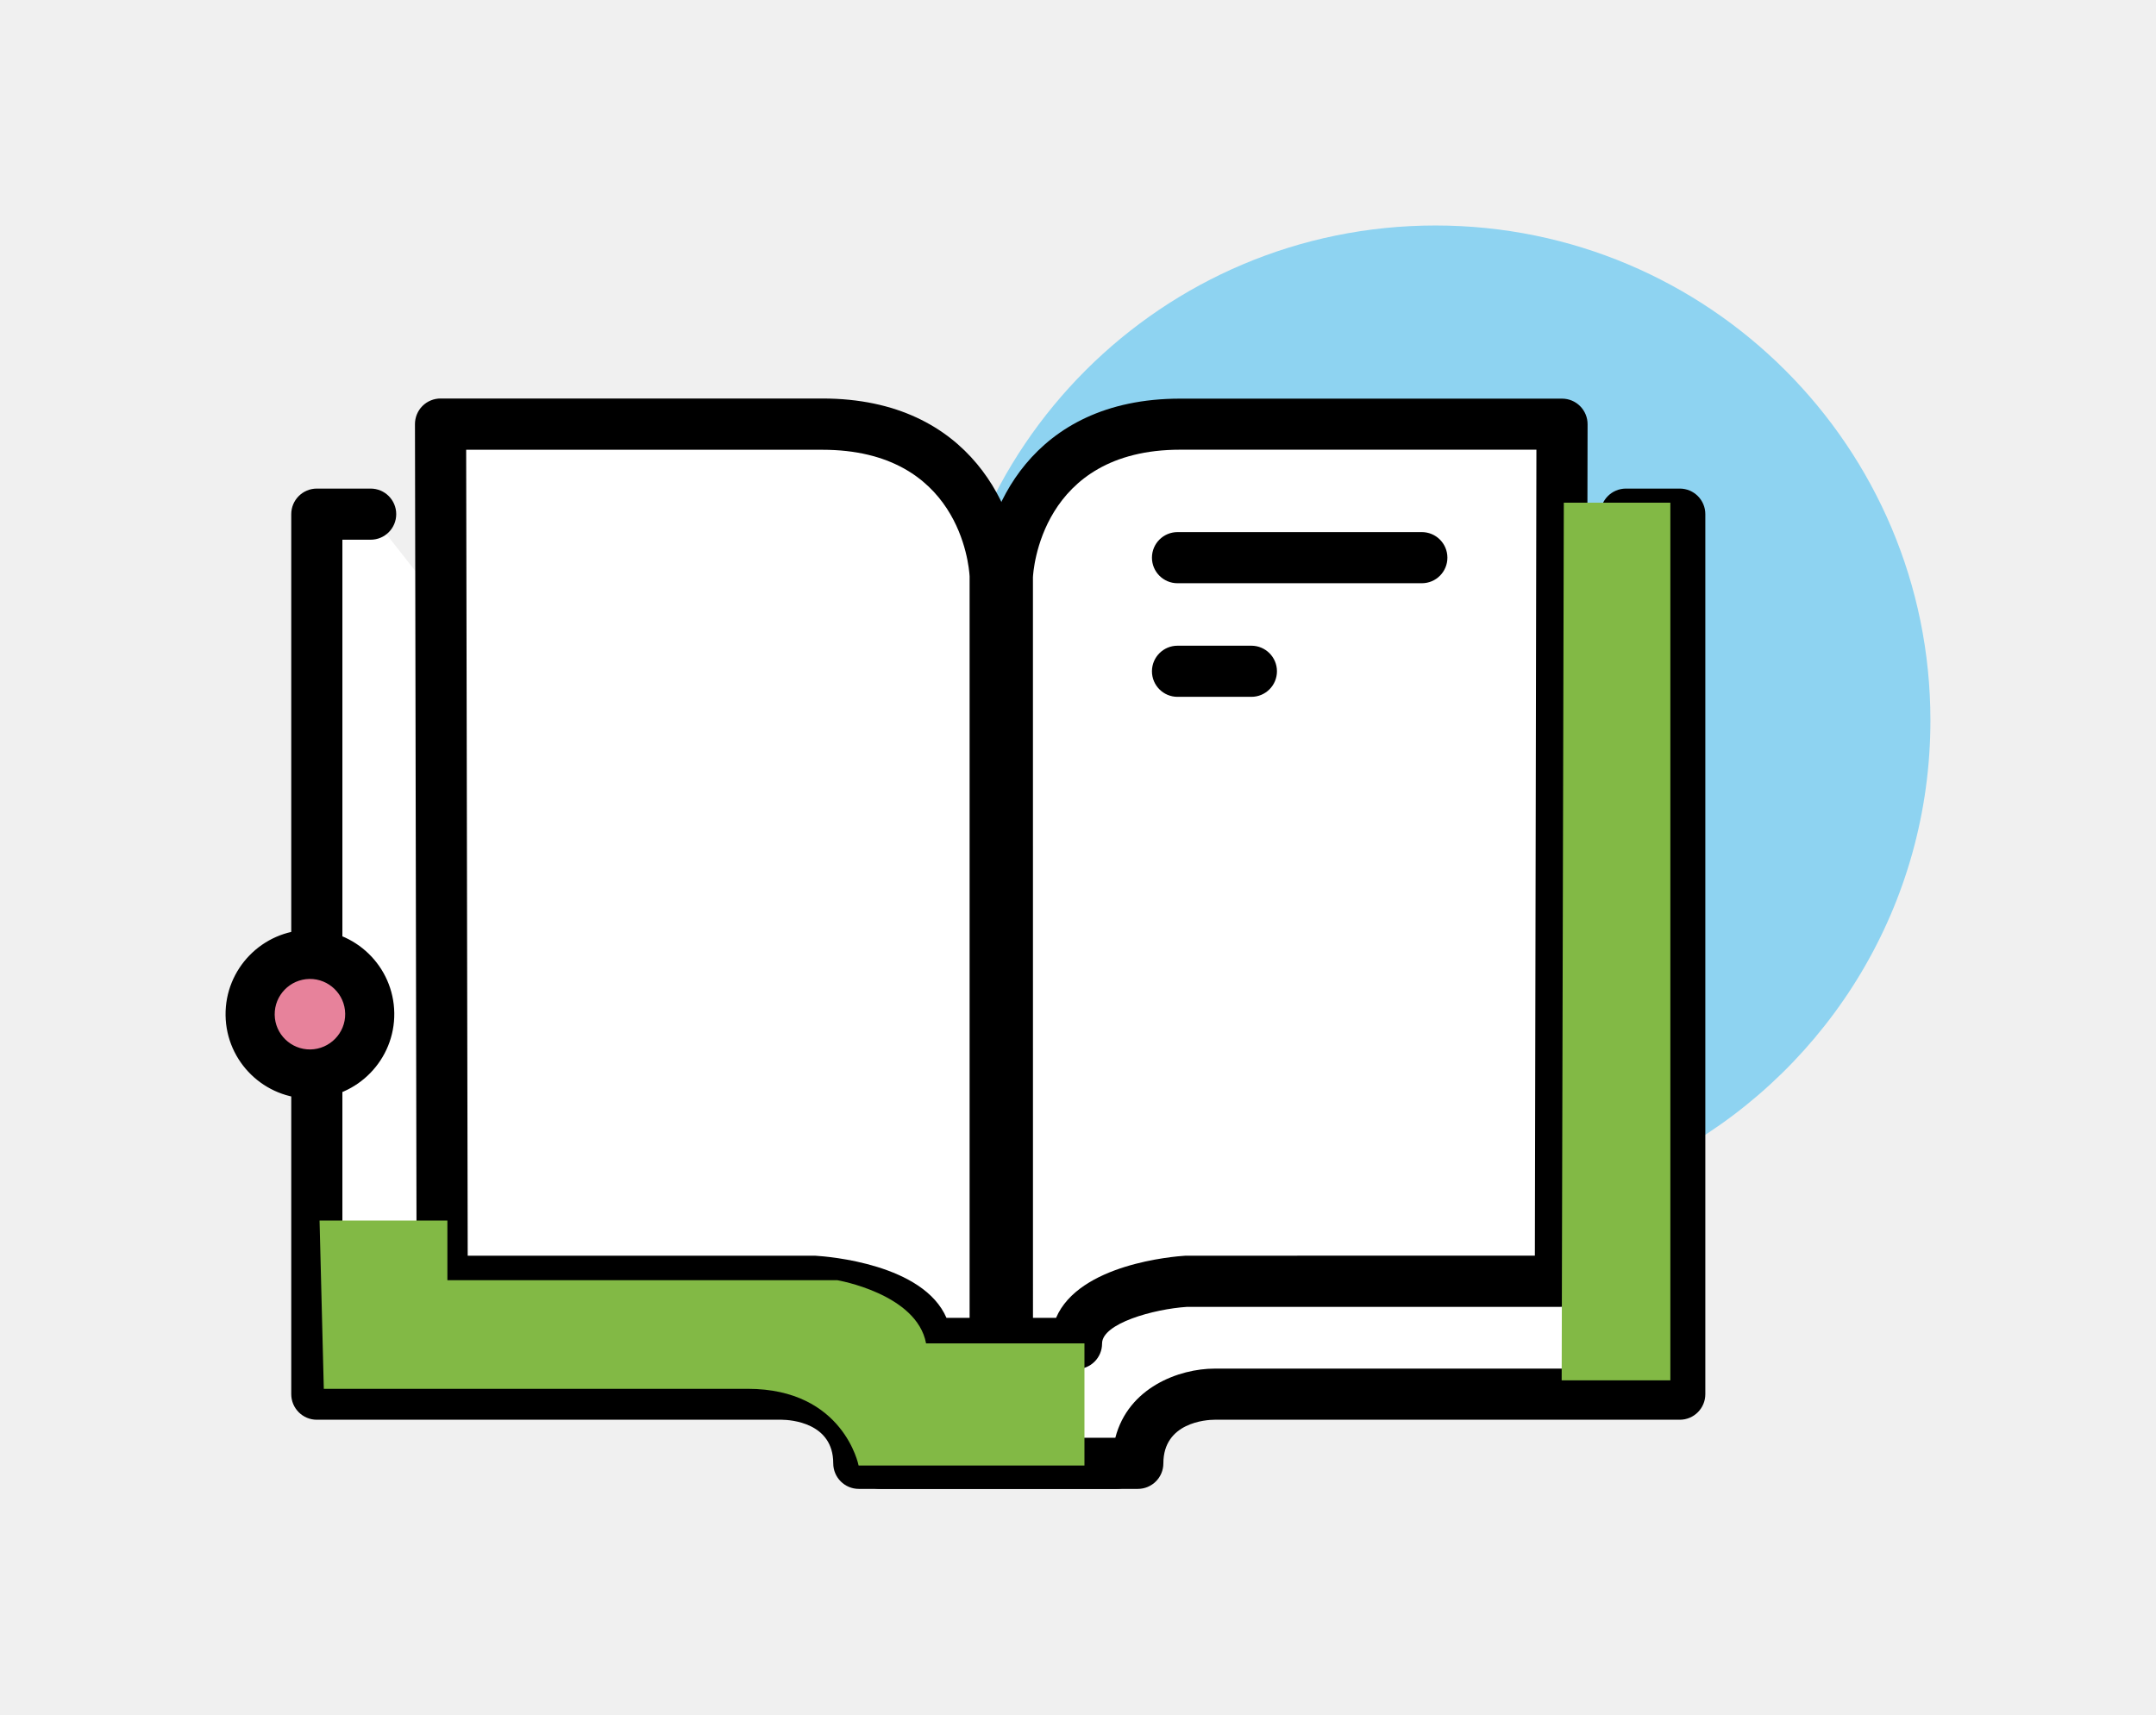
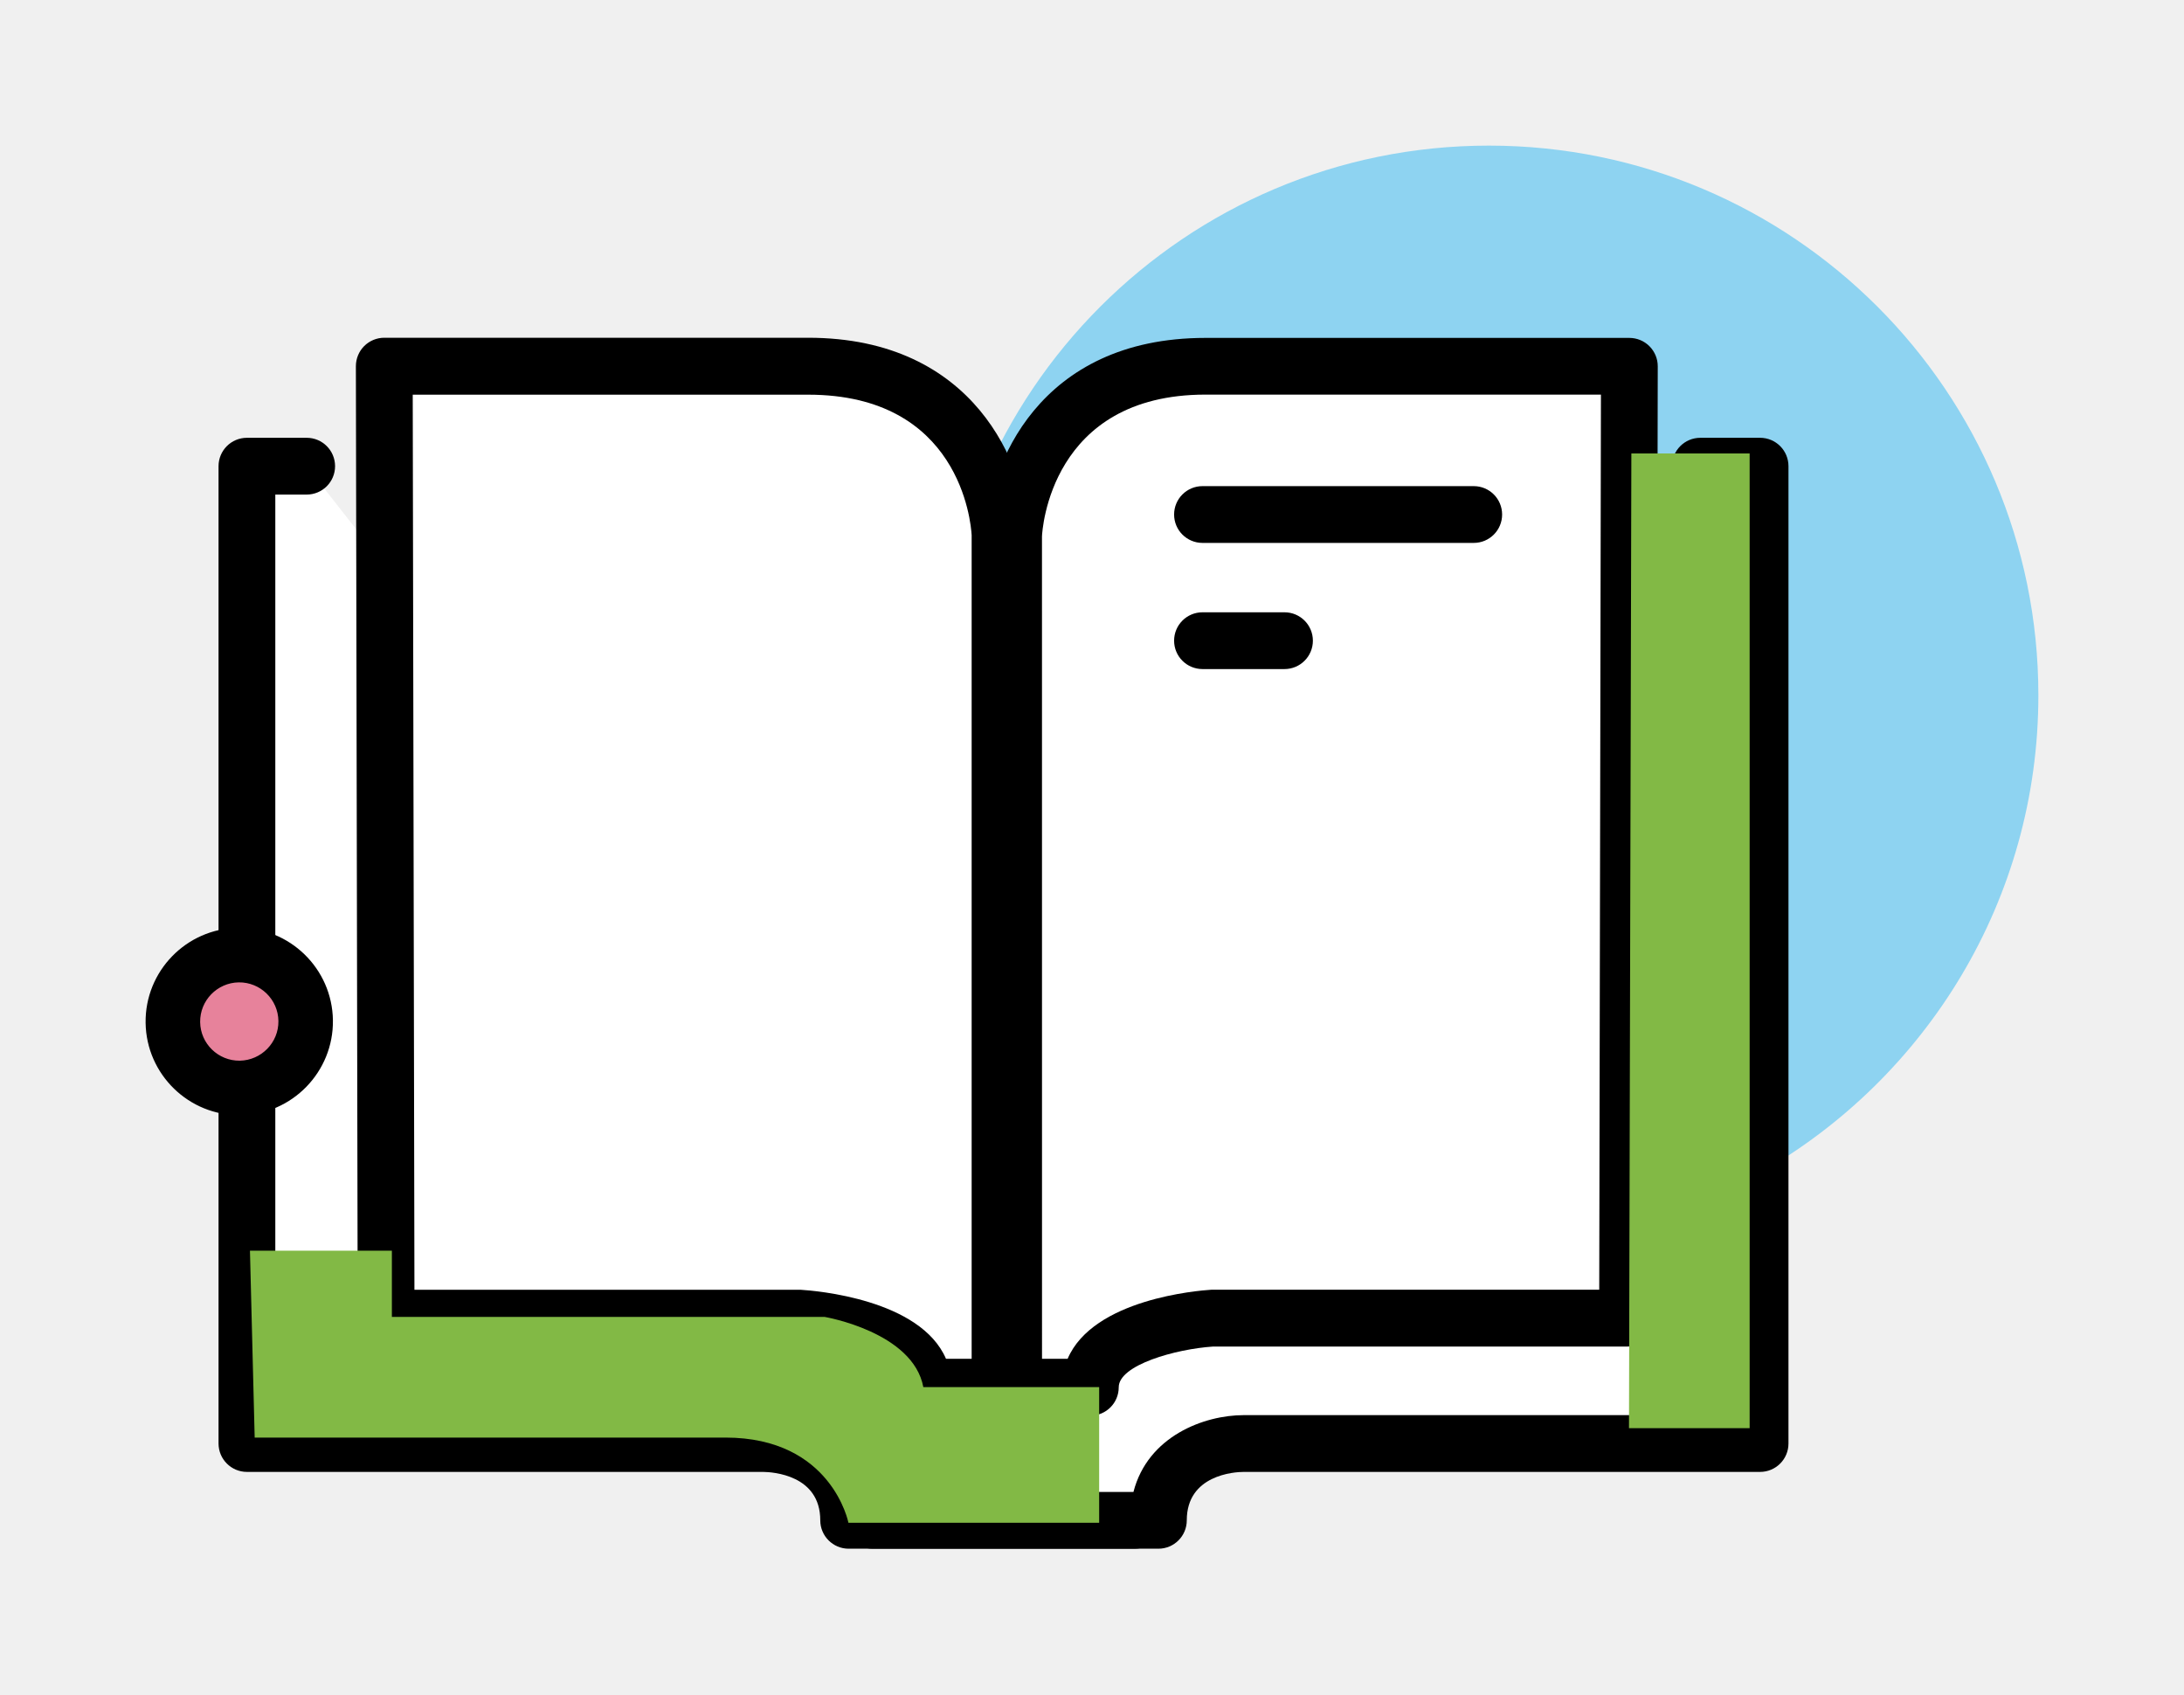
- <svg xmlns="http://www.w3.org/2000/svg" width="95.591" height="76.027" viewBox="0 0 25.292 20.116" version="1.1" id="svg7441">
+ <svg xmlns="http://www.w3.org/2000/svg" width="150" height="116.355" viewBox="0 0 39.688 30.786" version="1.1" id="svg7441">
  <defs id="defs7435" />
-   <g id="layer1" transform="translate(-31.55953,-66.57847)">
-     <g transform="matrix(0.3999101,0,0,0.3999101,-29.42863,-354.2625)" id="g1876" style="stroke-width:0.662">
-       <rect style="fill:#ffffff;stroke-width:0.662" x="198.143" y="1066.477" width="3.399" height="8.093" id="rect1822" />
-       <g id="g1874" style="stroke-width:0.662">
-         <path style="fill:#8ed3f1;stroke-width:0.662" d="m 194.613,1058.955 c -8.018,0 -14.518,6.501 -14.518,14.519 0,8.019 6.5,14.519 14.518,14.519 1.245,0 2.447,-0.174 3.6,-0.469 l 0.103,-20.373 h 3.463 v 18.94 c 4.388,-2.497 7.353,-7.207 7.353,-12.617 -0.001,-8.018 -6.501,-14.519 -14.519,-14.519 z" id="path1824" />
-         <g id="g1850" style="stroke-width:0.662">
-           <g id="g1830" style="stroke-width:0.662">
-             <path style="fill:#ffffff;stroke-width:0.662" d="m 163.377,1067.424 h -1.579 v 25.82 h 13.643 c 0,0 2.255,0 2.255,2.029 h 7.554" id="path1826" />
-             <path d="m 185.251,1096.023 h -7.554 c -0.414,0 -0.75,-0.336 -0.75,-0.75 0,-1.199 -1.257,-1.276 -1.51,-1.279 h -13.639 c -0.414,0 -0.75,-0.336 -0.75,-0.75 v -25.82 c 0,-0.414 0.336,-0.75 0.75,-0.75 h 1.579 c 0.415,0 0.75,0.336 0.75,0.75 0,0.414 -0.335,0.75 -0.75,0.75 h -0.829 v 24.32 h 12.894 c 1.046,0 2.535,0.556 2.914,2.029 h 6.895 c 0.415,0 0.75,0.336 0.75,0.75 0,0.414 -0.335,0.75 -0.75,0.75 z" id="path1828" style="stroke-width:0.662" />
+   <g id="layer1" transform="translate(-31.55953,-55.90838)">
+     <g transform="matrix(0.687762,0,0,0.687762,-75.23185,-669.7548)" id="g1876" style="stroke-width:0.385">
+       <rect style="fill:#ffffff;stroke-width:0.385" x="198.143" y="1066.477" width="3.399" height="8.093" id="rect1822" />
+       <g id="g1874" style="stroke-width:0.385">
+         <path style="fill:#8ed3f1;stroke-width:0.385" d="m 194.613,1058.955 c -8.018,0 -14.518,6.501 -14.518,14.519 0,8.019 6.5,14.519 14.518,14.519 1.245,0 2.447,-0.174 3.6,-0.469 l 0.103,-20.373 h 3.463 v 18.94 c 4.388,-2.497 7.353,-7.207 7.353,-12.617 -0.001,-8.018 -6.501,-14.519 -14.519,-14.519 z" id="path1824" />
+         <g id="g1850" style="stroke-width:0.385">
+           <g id="g1830" style="stroke-width:0.385">
+             <path style="fill:#ffffff;stroke-width:0.385" d="m 163.377,1067.424 h -1.579 v 25.82 h 13.643 c 0,0 2.255,0 2.255,2.029 h 7.554" id="path1826" />
+             <path d="m 185.251,1096.023 h -7.554 c -0.414,0 -0.75,-0.336 -0.75,-0.75 0,-1.199 -1.257,-1.276 -1.51,-1.279 h -13.639 c -0.414,0 -0.75,-0.336 -0.75,-0.75 v -25.82 c 0,-0.414 0.336,-0.75 0.75,-0.75 h 1.579 c 0.415,0 0.75,0.336 0.75,0.75 0,0.414 -0.335,0.75 -0.75,0.75 h -0.829 v 24.32 h 12.894 c 1.046,0 2.535,0.556 2.914,2.029 h 6.895 c 0.415,0 0.75,0.336 0.75,0.75 0,0.414 -0.335,0.75 -0.75,0.75 z" id="path1828" style="stroke-width:0.385" />
          </g>
-           <g id="g1836" style="stroke-width:0.662">
-             <path style="fill:#ffffff;stroke-width:0.662" d="m 200.201,1067.424 h 1.578 v 25.82 h -13.643 c 0,0 -2.255,0 -2.255,2.029 h -7.554" id="path1832" />
-             <path d="m 185.881,1096.023 h -7.554 c -0.415,0 -0.75,-0.336 -0.75,-0.75 0,-0.414 0.335,-0.75 0.75,-0.75 h 6.895 c 0.379,-1.474 1.868,-2.029 2.914,-2.029 h 12.893 v -24.32 h -0.828 c -0.415,0 -0.75,-0.336 -0.75,-0.75 0,-0.414 0.335,-0.75 0.75,-0.75 h 1.578 c 0.415,0 0.75,0.336 0.75,0.75 v 25.82 c 0,0.414 -0.335,0.75 -0.75,0.75 h -13.643 c -0.248,0 -1.505,0.08 -1.505,1.279 0,0.415 -0.336,0.75 -0.75,0.75 z" id="path1834" style="stroke-width:0.662" />
+           <g id="g1836" style="stroke-width:0.385">
+             <path style="fill:#ffffff;stroke-width:0.385" d="m 200.201,1067.424 h 1.578 v 25.82 h -13.643 c 0,0 -2.255,0 -2.255,2.029 h -7.554" id="path1832" />
+             <path d="m 185.881,1096.023 h -7.554 c -0.415,0 -0.75,-0.336 -0.75,-0.75 0,-0.414 0.335,-0.75 0.75,-0.75 h 6.895 c 0.379,-1.474 1.868,-2.029 2.914,-2.029 h 12.893 v -24.32 h -0.828 c -0.415,0 -0.75,-0.336 -0.75,-0.75 0,-0.414 0.335,-0.75 0.75,-0.75 h 1.578 c 0.415,0 0.75,0.336 0.75,0.75 v 25.82 c 0,0.414 -0.335,0.75 -0.75,0.75 h -13.643 c -0.248,0 -1.505,0.08 -1.505,1.279 0,0.415 -0.336,0.75 -0.75,0.75 z" id="path1834" style="stroke-width:0.385" />
          </g>
-           <g id="g1842" style="stroke-width:0.662">
-             <path style="fill:#ffffff;stroke-width:0.662" d="m 165.427,1064.782 0.048,25.147 h 10.95 c 0,0 3.245,0.203 3.245,1.825 h 2.028 v -22.509 c 0,0 -0.203,-4.461 -5.069,-4.461 z" id="path1838" />
-             <path d="m 181.697,1092.505 h -2.028 c -0.414,0 -0.75,-0.336 -0.75,-0.75 0,-0.587 -1.503,-1.01 -2.542,-1.077 h -10.902 c -0.414,0 -0.75,-0.335 -0.75,-0.749 l -0.048,-25.147 c 0,-0.199 0.079,-0.391 0.219,-0.531 0.141,-0.141 0.332,-0.22 0.531,-0.22 0,0 0,0 0,0 h 11.2 c 4.417,0 5.737,3.387 5.818,5.177 l 0.001,22.543 c 0.001,0.413 -0.335,0.749 -0.749,0.749 z m -1.427,-1.5 h 0.677 v -21.759 c -0.02,-0.347 -0.318,-3.711 -4.319,-3.711 h -10.449 l 0.045,23.647 h 10.201 c 0.395,0.024 3.167,0.247 3.845,1.826 z" id="path1840" style="stroke-width:0.662" />
+           <g id="g1842" style="stroke-width:0.385">
+             <path style="fill:#ffffff;stroke-width:0.385" d="m 165.427,1064.782 0.048,25.147 h 10.95 c 0,0 3.245,0.203 3.245,1.825 h 2.028 v -22.509 c 0,0 -0.203,-4.461 -5.069,-4.461 z" id="path1838" />
+             <path d="m 181.697,1092.505 h -2.028 c -0.414,0 -0.75,-0.336 -0.75,-0.75 0,-0.587 -1.503,-1.01 -2.542,-1.077 h -10.902 c -0.414,0 -0.75,-0.335 -0.75,-0.749 l -0.048,-25.147 c 0,-0.199 0.079,-0.391 0.219,-0.531 0.141,-0.141 0.332,-0.22 0.531,-0.22 0,0 0,0 0,0 h 11.2 c 4.417,0 5.737,3.387 5.818,5.177 l 0.001,22.543 c 0.001,0.413 -0.335,0.749 -0.749,0.749 z m -1.427,-1.5 h 0.677 v -21.759 c -0.02,-0.347 -0.318,-3.711 -4.319,-3.711 h -10.449 l 0.045,23.647 h 10.201 c 0.395,0.024 3.167,0.247 3.845,1.826 z" id="path1840" style="stroke-width:0.385" />
          </g>
-           <g id="g1848" style="stroke-width:0.662">
-             <path style="fill:#ffffff;stroke-width:0.662" d="m 198.326,1064.782 -0.047,25.147 h -10.95 c 0,0 -3.245,0.203 -3.245,1.825 h -2.028 v -22.509 c 0,0 0.203,-4.461 5.07,-4.461 z" id="path1844" />
-             <path d="m 184.084,1092.505 h -2.028 c -0.414,0 -0.75,-0.336 -0.75,-0.75 v -22.509 c 0.082,-1.824 1.403,-5.211 5.819,-5.211 h 11.2 c 0.199,0 0.391,0.079 0.531,0.22 0.14,0.141 0.22,0.332 0.219,0.531 l -0.047,25.147 c -0.001,0.414 -0.336,0.749 -0.75,0.749 h -10.95 c -0.991,0.065 -2.495,0.488 -2.495,1.075 0.001,0.415 -0.334,0.751 -0.749,0.751 z m -1.278,-0.75 h 0.01 z m 0,-0.75 h 0.677 c 0.677,-1.579 3.444,-1.802 3.798,-1.824 l 10.248,-10e-4 0.045,-23.647 h -10.449 c -4.103,0 -4.313,3.592 -4.32,3.745 z" id="path1846" style="stroke-width:0.662" />
+           <g id="g1848" style="stroke-width:0.385">
+             <path style="fill:#ffffff;stroke-width:0.385" d="m 198.326,1064.782 -0.047,25.147 h -10.95 c 0,0 -3.245,0.203 -3.245,1.825 h -2.028 v -22.509 c 0,0 0.203,-4.461 5.07,-4.461 z" id="path1844" />
+             <path d="m 184.084,1092.505 h -2.028 c -0.414,0 -0.75,-0.336 -0.75,-0.75 v -22.509 c 0.082,-1.824 1.403,-5.211 5.819,-5.211 h 11.2 c 0.199,0 0.391,0.079 0.531,0.22 0.14,0.141 0.22,0.332 0.219,0.531 l -0.047,25.147 c -0.001,0.414 -0.336,0.749 -0.75,0.749 h -10.95 c -0.991,0.065 -2.495,0.488 -2.495,1.075 0.001,0.415 -0.334,0.751 -0.749,0.751 z m -1.278,-0.75 h 0.01 z m 0,-0.75 h 0.677 c 0.677,-1.579 3.444,-1.802 3.798,-1.824 l 10.248,-10e-4 0.045,-23.647 h -10.449 c -4.103,0 -4.313,3.592 -4.32,3.745 z" id="path1846" style="stroke-width:0.385" />
          </g>
        </g>
-         <g id="g1856" style="stroke-width:0.662">
-           <line style="fill:#ffffff;stroke-width:0.662" x1="187.047" y1="1068.701" x2="194.213" y2="1068.701" id="line1852" />
-           <path d="m 194.213,1069.451 h -7.167 c -0.414,0 -0.75,-0.336 -0.75,-0.75 0,-0.414 0.336,-0.75 0.75,-0.75 h 7.167 c 0.415,0 0.75,0.336 0.75,0.75 0,0.414 -0.335,0.75 -0.75,0.75 z" id="path1854" style="stroke-width:0.662" />
+         <g id="g1856" style="stroke-width:0.385">
+           <line style="fill:#ffffff;stroke-width:0.385" x1="187.047" y1="1068.701" x2="194.213" y2="1068.701" id="line1852" />
+           <path d="m 194.213,1069.451 h -7.167 c -0.414,0 -0.75,-0.336 -0.75,-0.75 0,-0.414 0.336,-0.75 0.75,-0.75 h 7.167 c 0.415,0 0.75,0.336 0.75,0.75 0,0.414 -0.335,0.75 -0.75,0.75 z" id="path1854" style="stroke-width:0.385" />
        </g>
-         <g id="g1862" style="stroke-width:0.662">
-           <line style="fill:#ffffff;stroke-width:0.662" x1="187.047" y1="1072.034" x2="189.213" y2="1072.034" id="line1858" />
-           <path d="m 189.213,1072.784 h -2.167 c -0.414,0 -0.75,-0.335 -0.75,-0.75 0,-0.414 0.336,-0.75 0.75,-0.75 h 2.167 c 0.414,0 0.75,0.336 0.75,0.75 0,0.415 -0.336,0.75 -0.75,0.75 z" id="path1860" style="stroke-width:0.662" />
+         <g id="g1862" style="stroke-width:0.385">
+           <line style="fill:#ffffff;stroke-width:0.385" x1="187.047" y1="1072.034" x2="189.213" y2="1072.034" id="line1858" />
+           <path d="m 189.213,1072.784 h -2.167 c -0.414,0 -0.75,-0.335 -0.75,-0.75 0,-0.414 0.336,-0.75 0.75,-0.75 h 2.167 c 0.414,0 0.75,0.336 0.75,0.75 0,0.415 -0.336,0.75 -0.75,0.75 z" id="path1860" style="stroke-width:0.385" />
        </g>
-         <g id="g1868" style="stroke-width:0.662">
-           <path style="fill:#e7829b;stroke-width:0.662" d="m 162.958,1080.922 c 1.234,1.783 -0.682,3.752 -2.498,2.568 -0.088,-0.058 -0.168,-0.135 -0.228,-0.222 -1.233,-1.782 0.682,-3.752 2.498,-2.567 0.088,0.057 0.168,0.135 0.228,0.221 z" id="path1864" />
-           <path d="m 161.629,1084.569 c -1.363,0.02 -2.489,-1.075 -2.508,-2.439 -0.019,-1.364 1.076,-2.49 2.439,-2.509 1.365,-0.02 2.491,1.075 2.51,2.439 0.019,1.364 -1.075,2.491 -2.441,2.509 z m -0.048,-3.508 c -0.57,0.01 -1.026,0.479 -1.019,1.049 0.007,0.57 0.478,1.027 1.047,1.02 0.57,-0.01 1.029,-0.479 1.021,-1.048 -0.007,-0.571 -0.479,-1.029 -1.049,-1.021 z" id="path1866" style="stroke-width:0.662" />
+         <g id="g1868" style="stroke-width:0.385">
+           <path style="fill:#e7829b;stroke-width:0.385" d="m 162.958,1080.922 c 1.234,1.783 -0.682,3.752 -2.498,2.568 -0.088,-0.058 -0.168,-0.135 -0.228,-0.222 -1.233,-1.782 0.682,-3.752 2.498,-2.567 0.088,0.057 0.168,0.135 0.228,0.221 z" id="path1864" />
+           <path d="m 161.629,1084.569 c -1.363,0.02 -2.489,-1.075 -2.508,-2.439 -0.019,-1.364 1.076,-2.49 2.439,-2.509 1.365,-0.02 2.491,1.075 2.51,2.439 0.019,1.364 -1.075,2.491 -2.441,2.509 z m -0.048,-3.508 c -0.57,0.01 -1.026,0.479 -1.019,1.049 0.007,0.57 0.478,1.027 1.047,1.02 0.57,-0.01 1.029,-0.479 1.021,-1.048 -0.007,-0.571 -0.479,-1.029 -1.049,-1.021 z" id="path1866" style="stroke-width:0.385" />
        </g>
-         <path style="fill:#82b945;stroke-width:0.662" d="m 161.878,1088.15 h 3.75 v 1.75 h 11.438 c 0,0 2.333,0.396 2.604,1.854 h 4.646 v 3.583 h -6.625 c 0,0 -0.438,-2.25 -3.25,-2.25 h -12.438 z" id="path1870" />
-         <polygon style="fill:#82b945;stroke-width:0.662" points="201.503,1067.088 201.503,1092.838 198.315,1092.838 198.378,1067.088 " id="polygon1872" />
+         <path style="fill:#82b945;stroke-width:0.385" d="m 161.878,1088.15 h 3.75 v 1.75 h 11.438 c 0,0 2.333,0.396 2.604,1.854 h 4.646 v 3.583 h -6.625 c 0,0 -0.438,-2.25 -3.25,-2.25 h -12.438 z" id="path1870" />
+         <polygon style="fill:#82b945;stroke-width:0.385" points="198.315,1092.838 198.378,1067.088 201.503,1067.088 201.503,1092.838 " id="polygon1872" />
      </g>
    </g>
  </g>
</svg>
